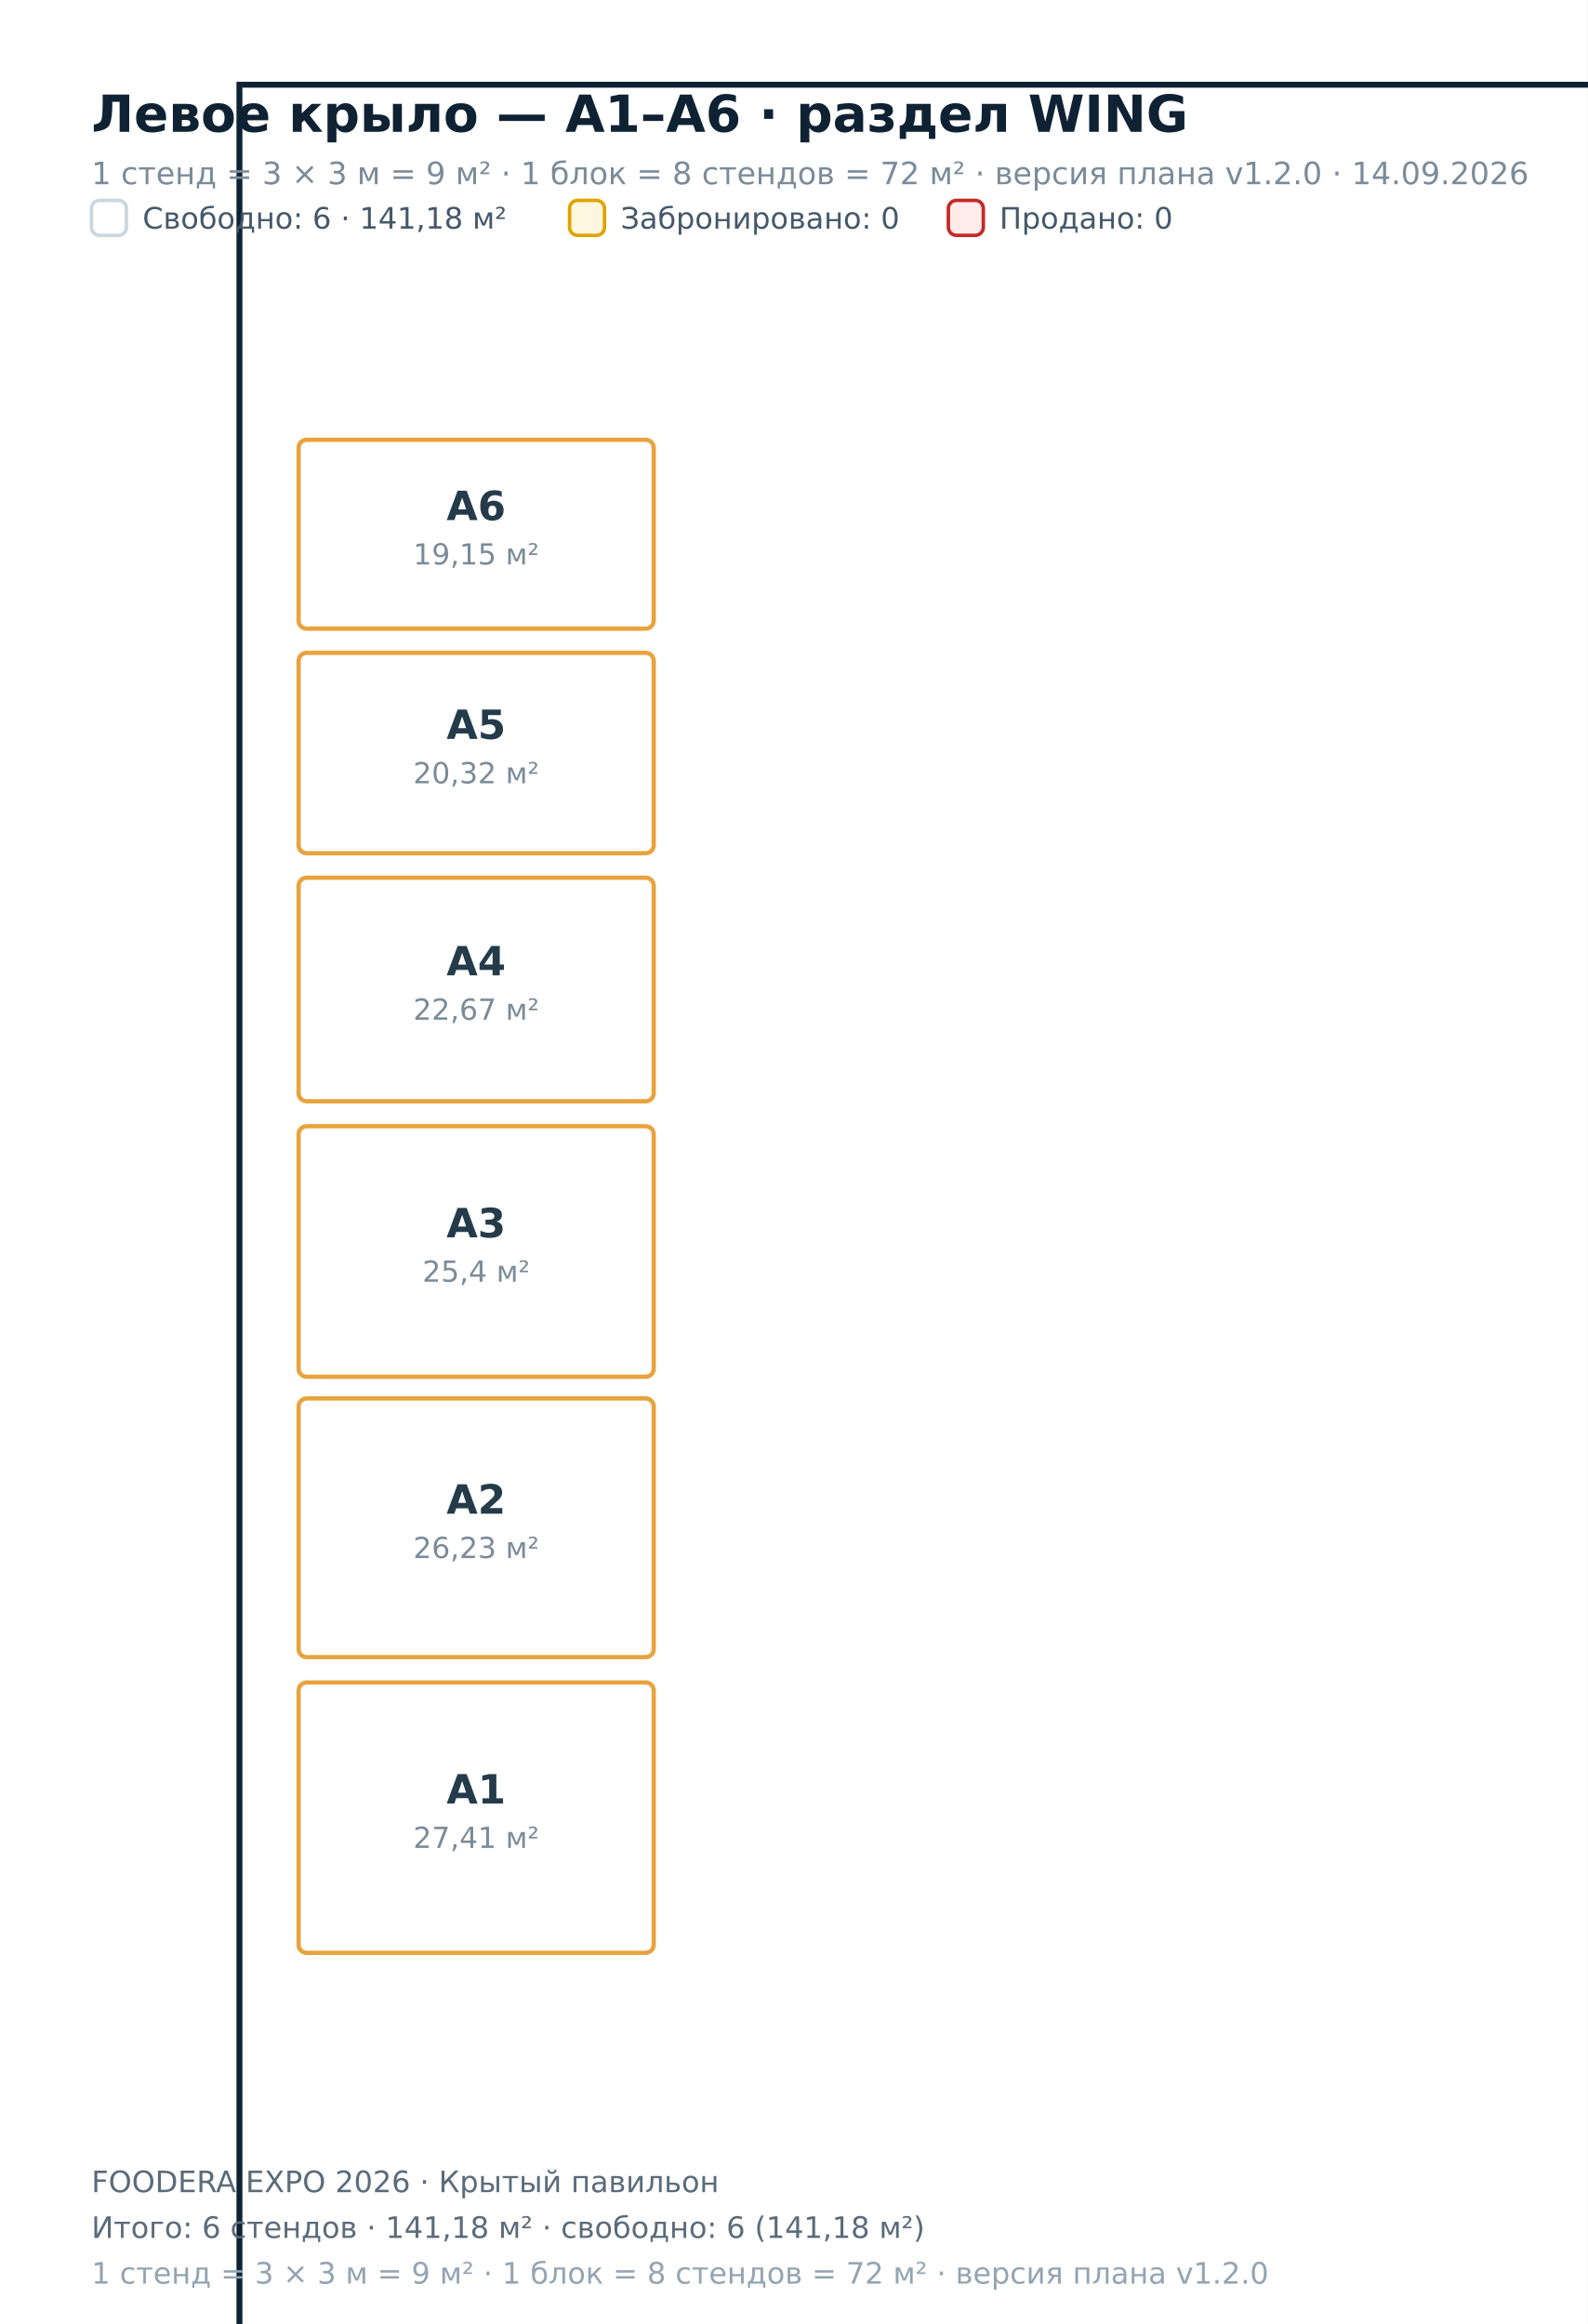
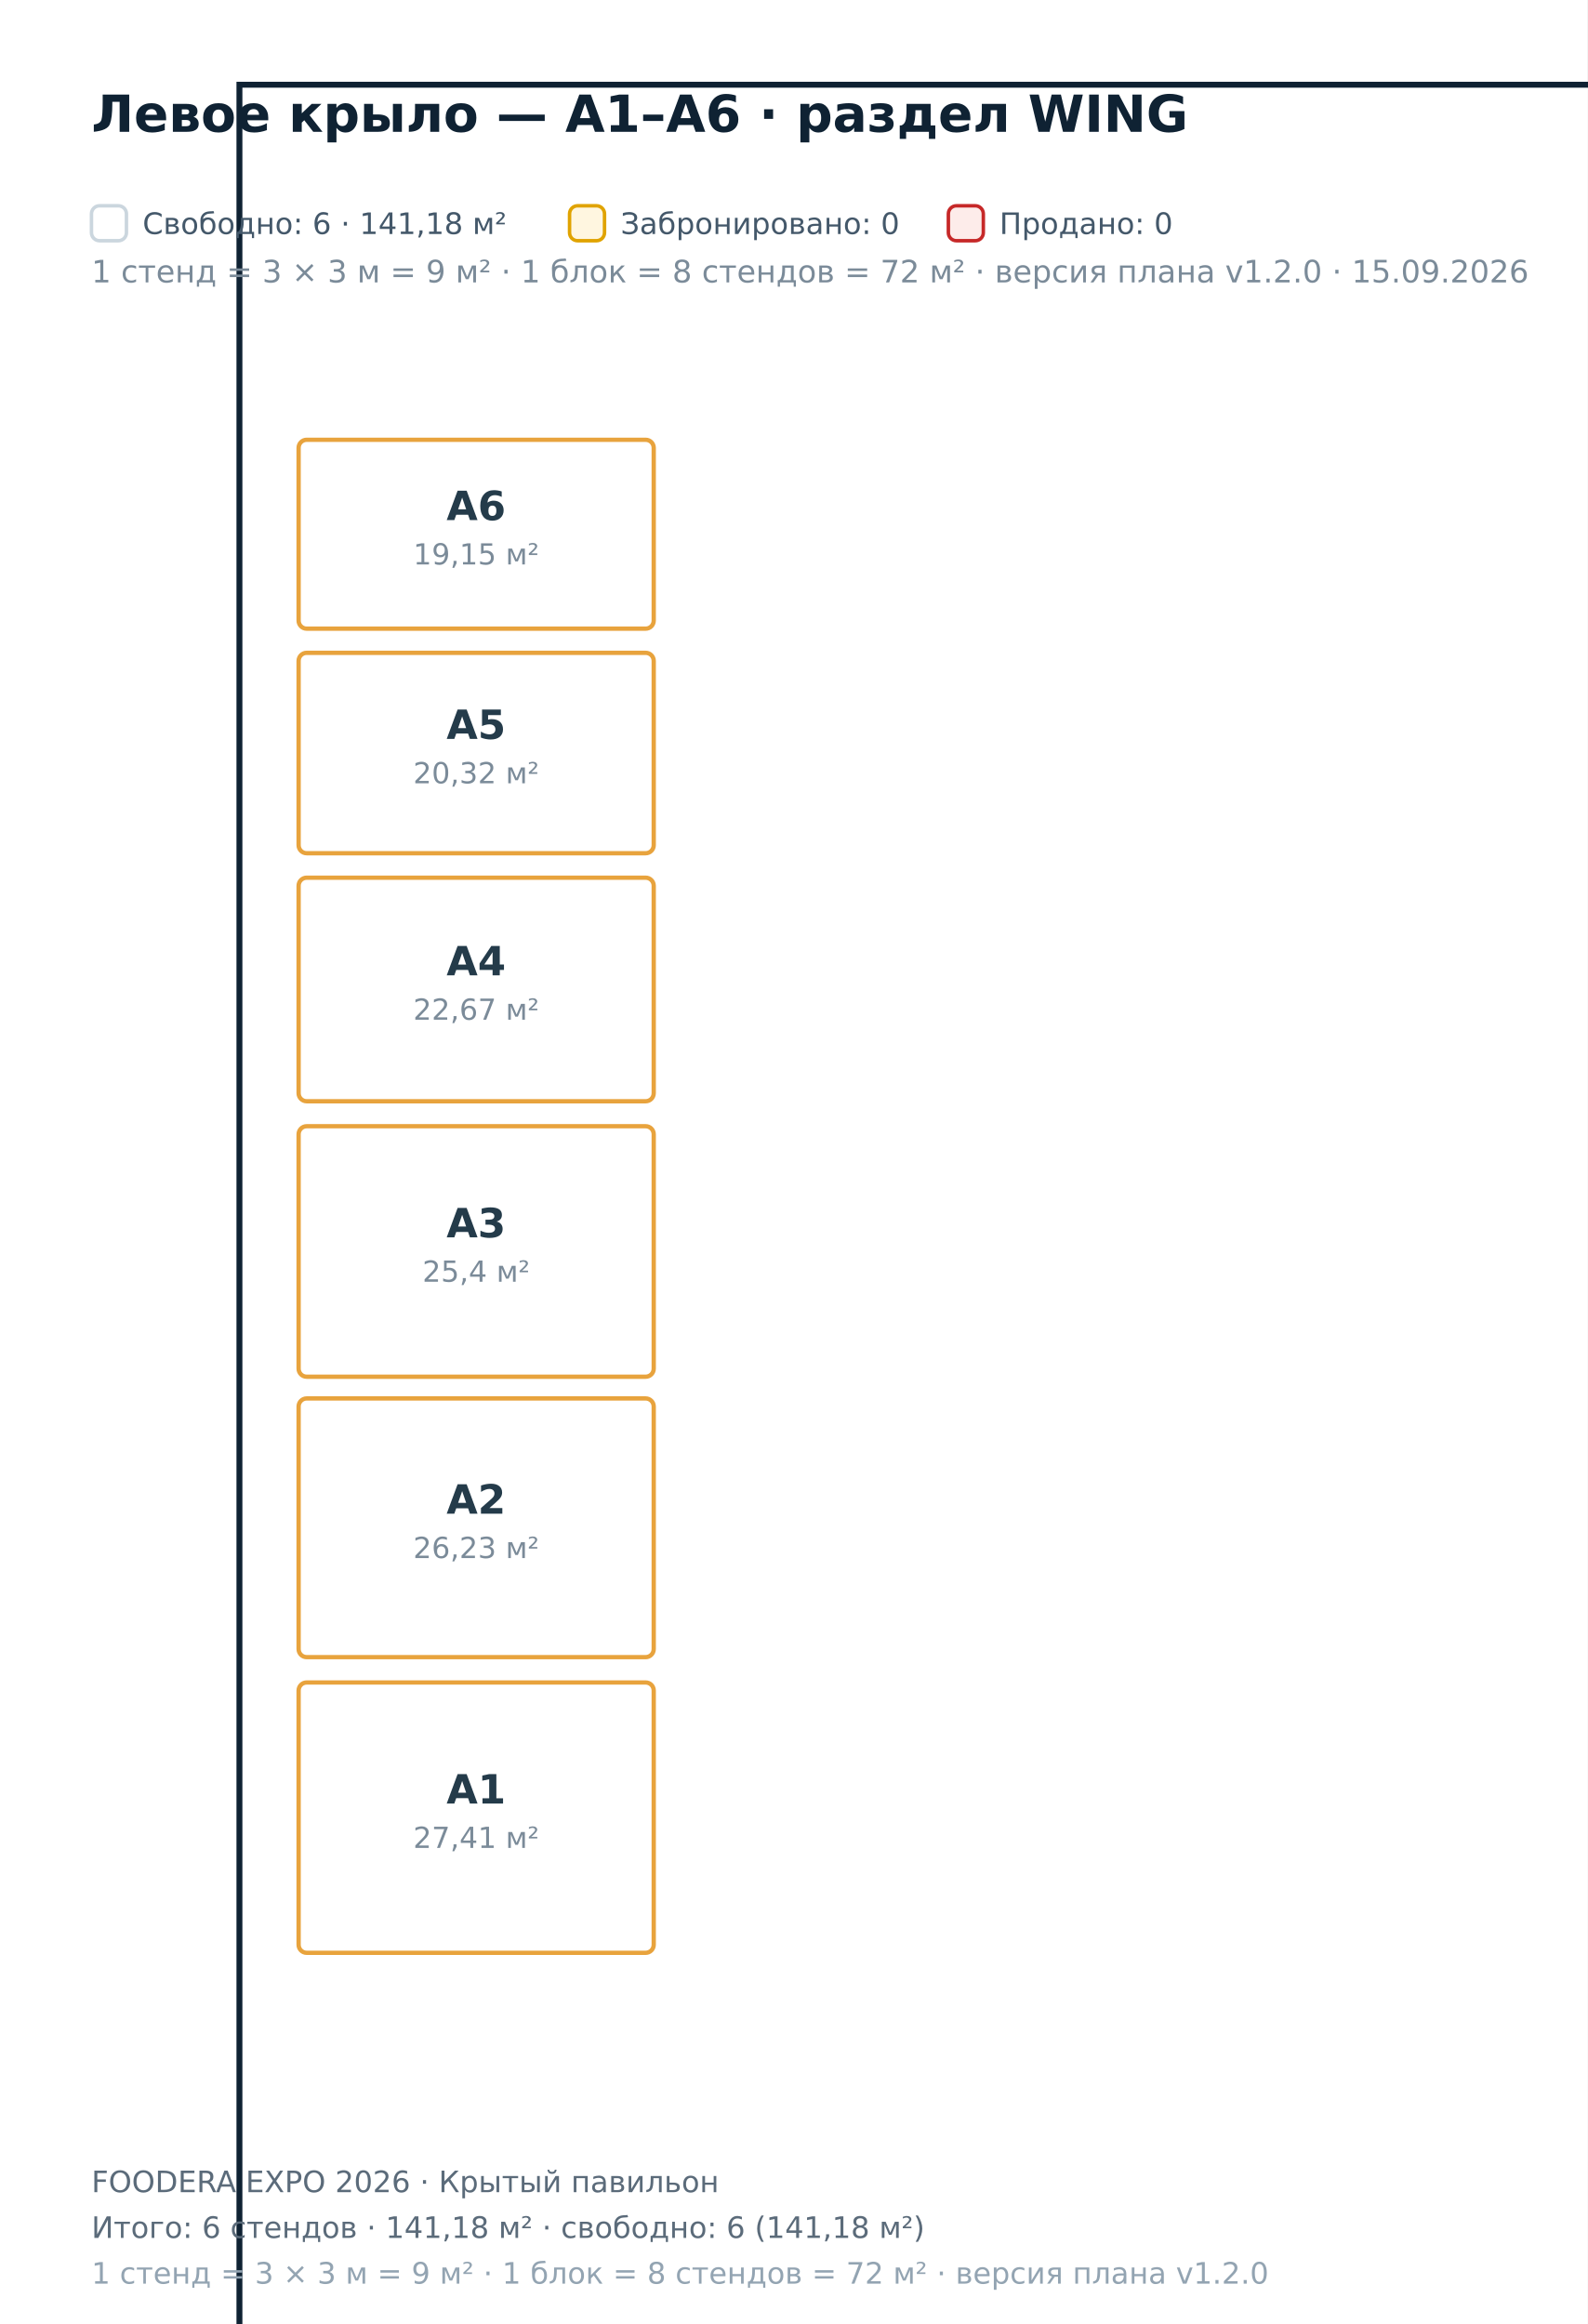
<svg xmlns="http://www.w3.org/2000/svg" width="590" height="864" viewBox="0 0 590 864" font-family="DejaVu Sans, Helvetica, Arial, sans-serif">
  <rect x="0.00" y="0.00" width="590.00" height="864.00" fill="#ffffff" />
  <polygon points="89.00,31.50 2201.00,31.50 2201.00,1131.50 89.00,1131.50" fill="#ffffff" fill-opacity="0.55" stroke="#0f2233" stroke-width="2.2" />
  <rect x="111.00" y="163.50" width="132.00" height="70.22" fill="#ffffff" stroke="#E8A33D" stroke-width="1.6" rx="3" />
  <text x="177.00" y="193.36" font-size="15.00" fill="#243b4a" font-weight="bold" text-anchor="middle">A6</text>
  <text x="177.00" y="209.86" font-size="10.80" fill="#7b8b99" text-anchor="middle">19,15 м²</text>
  <rect x="111.00" y="242.70" width="132.00" height="74.51" fill="#ffffff" stroke="#E8A33D" stroke-width="1.6" rx="3" />
  <text x="177.00" y="274.71" font-size="15.00" fill="#243b4a" font-weight="bold" text-anchor="middle">A5</text>
  <text x="177.00" y="291.21" font-size="10.80" fill="#7b8b99" text-anchor="middle">20,32 м²</text>
  <rect x="111.00" y="326.30" width="132.00" height="83.12" fill="#ffffff" stroke="#E8A33D" stroke-width="1.6" rx="3" />
  <text x="177.00" y="362.61" font-size="15.00" fill="#243b4a" font-weight="bold" text-anchor="middle">A4</text>
  <text x="177.00" y="379.11" font-size="10.80" fill="#7b8b99" text-anchor="middle">22,67 м²</text>
  <rect x="111.00" y="418.70" width="132.00" height="93.13" fill="#ffffff" stroke="#E8A33D" stroke-width="1.6" rx="3" />
  <text x="177.00" y="460.01" font-size="15.00" fill="#243b4a" font-weight="bold" text-anchor="middle">A3</text>
  <text x="177.00" y="476.51" font-size="10.80" fill="#7b8b99" text-anchor="middle">25,4 м²</text>
  <rect x="111.00" y="519.90" width="132.00" height="96.18" fill="#ffffff" stroke="#E8A33D" stroke-width="1.6" rx="3" />
  <text x="177.00" y="562.74" font-size="15.00" fill="#243b4a" font-weight="bold" text-anchor="middle">A2</text>
  <text x="177.00" y="579.24" font-size="10.80" fill="#7b8b99" text-anchor="middle">26,23 м²</text>
  <rect x="111.00" y="625.50" width="132.00" height="100.50" fill="#ffffff" stroke="#E8A33D" stroke-width="1.6" rx="3" />
  <text x="177.00" y="670.50" font-size="15.00" fill="#243b4a" font-weight="bold" text-anchor="middle">A1</text>
  <text x="177.00" y="687.00" font-size="10.80" fill="#7b8b99" text-anchor="middle">27,41 м²</text>
  <text x="34.00" y="49.00" font-size="19.00" fill="#0f2233" font-weight="bold">Левое крыло — A1–A6 · раздел WING</text>
-   <text x="34.00" y="68.50" font-size="11.50" fill="#7b8b99">1 стенд = 3 × 3 м = 9 м² · 1 блок = 8 стендов = 72 м² · версия плана v1.2.0 · 14.09.2026</text>
-   <rect x="34.00" y="74.50" width="13.00" height="13.00" fill="#ffffff" stroke="#cbd6de" stroke-width="1.3" rx="3" />
-   <text x="53.00" y="85.00" font-size="11.00" fill="#44586a">Свободно: 6 · 141,18 м²</text>
-   <rect x="211.71" y="74.50" width="13.00" height="13.00" fill="#fff6e0" stroke="#e0a300" stroke-width="1.3" rx="3" />
-   <text x="230.71" y="85.00" font-size="11.00" fill="#44586a">Забронировано: 0</text>
-   <rect x="352.52" y="74.50" width="13.00" height="13.00" fill="#fdecea" stroke="#c62828" stroke-width="1.3" rx="3" />
-   <text x="371.52" y="85.00" font-size="11.00" fill="#44586a">Продано: 0</text>
+   <rect x="34.00" y="76.50" width="13.00" height="13.00" fill="#ffffff" stroke="#cbd6de" stroke-width="1.3" rx="3" />
+   <text x="34.00" y="105.00" font-size="11.50" fill="#7b8b99">1 стенд = 3 × 3 м = 9 м² · 1 блок = 8 стендов = 72 м² · версия плана v1.2.0 · 15.09.2026</text>
+   <text x="53.00" y="87.00" font-size="11.00" fill="#44586a">Свободно: 6 · 141,18 м²</text>
+   <rect x="211.71" y="76.50" width="13.00" height="13.00" fill="#fff6e0" stroke="#e0a300" stroke-width="1.3" rx="3" />
+   <text x="230.71" y="87.00" font-size="11.00" fill="#44586a">Забронировано: 0</text>
+   <rect x="352.52" y="76.50" width="13.00" height="13.00" fill="#fdecea" stroke="#c62828" stroke-width="1.3" rx="3" />
+   <text x="371.52" y="87.00" font-size="11.00" fill="#44586a">Продано: 0</text>
  <text x="34.00" y="815.00" font-size="11.00" fill="#5b6b7a">FOODERA EXPO 2026 · Крытый павильон</text>
  <text x="34.00" y="832.00" font-size="11.00" fill="#5b6b7a">Итого: 6 стендов · 141,18 м² · свободно: 6 (141,18 м²)</text>
  <text x="34.00" y="849.00" font-size="11.00" fill="#93a4b2">1 стенд = 3 × 3 м = 9 м² · 1 блок = 8 стендов = 72 м² · версия плана v1.2.0</text>
</svg>
